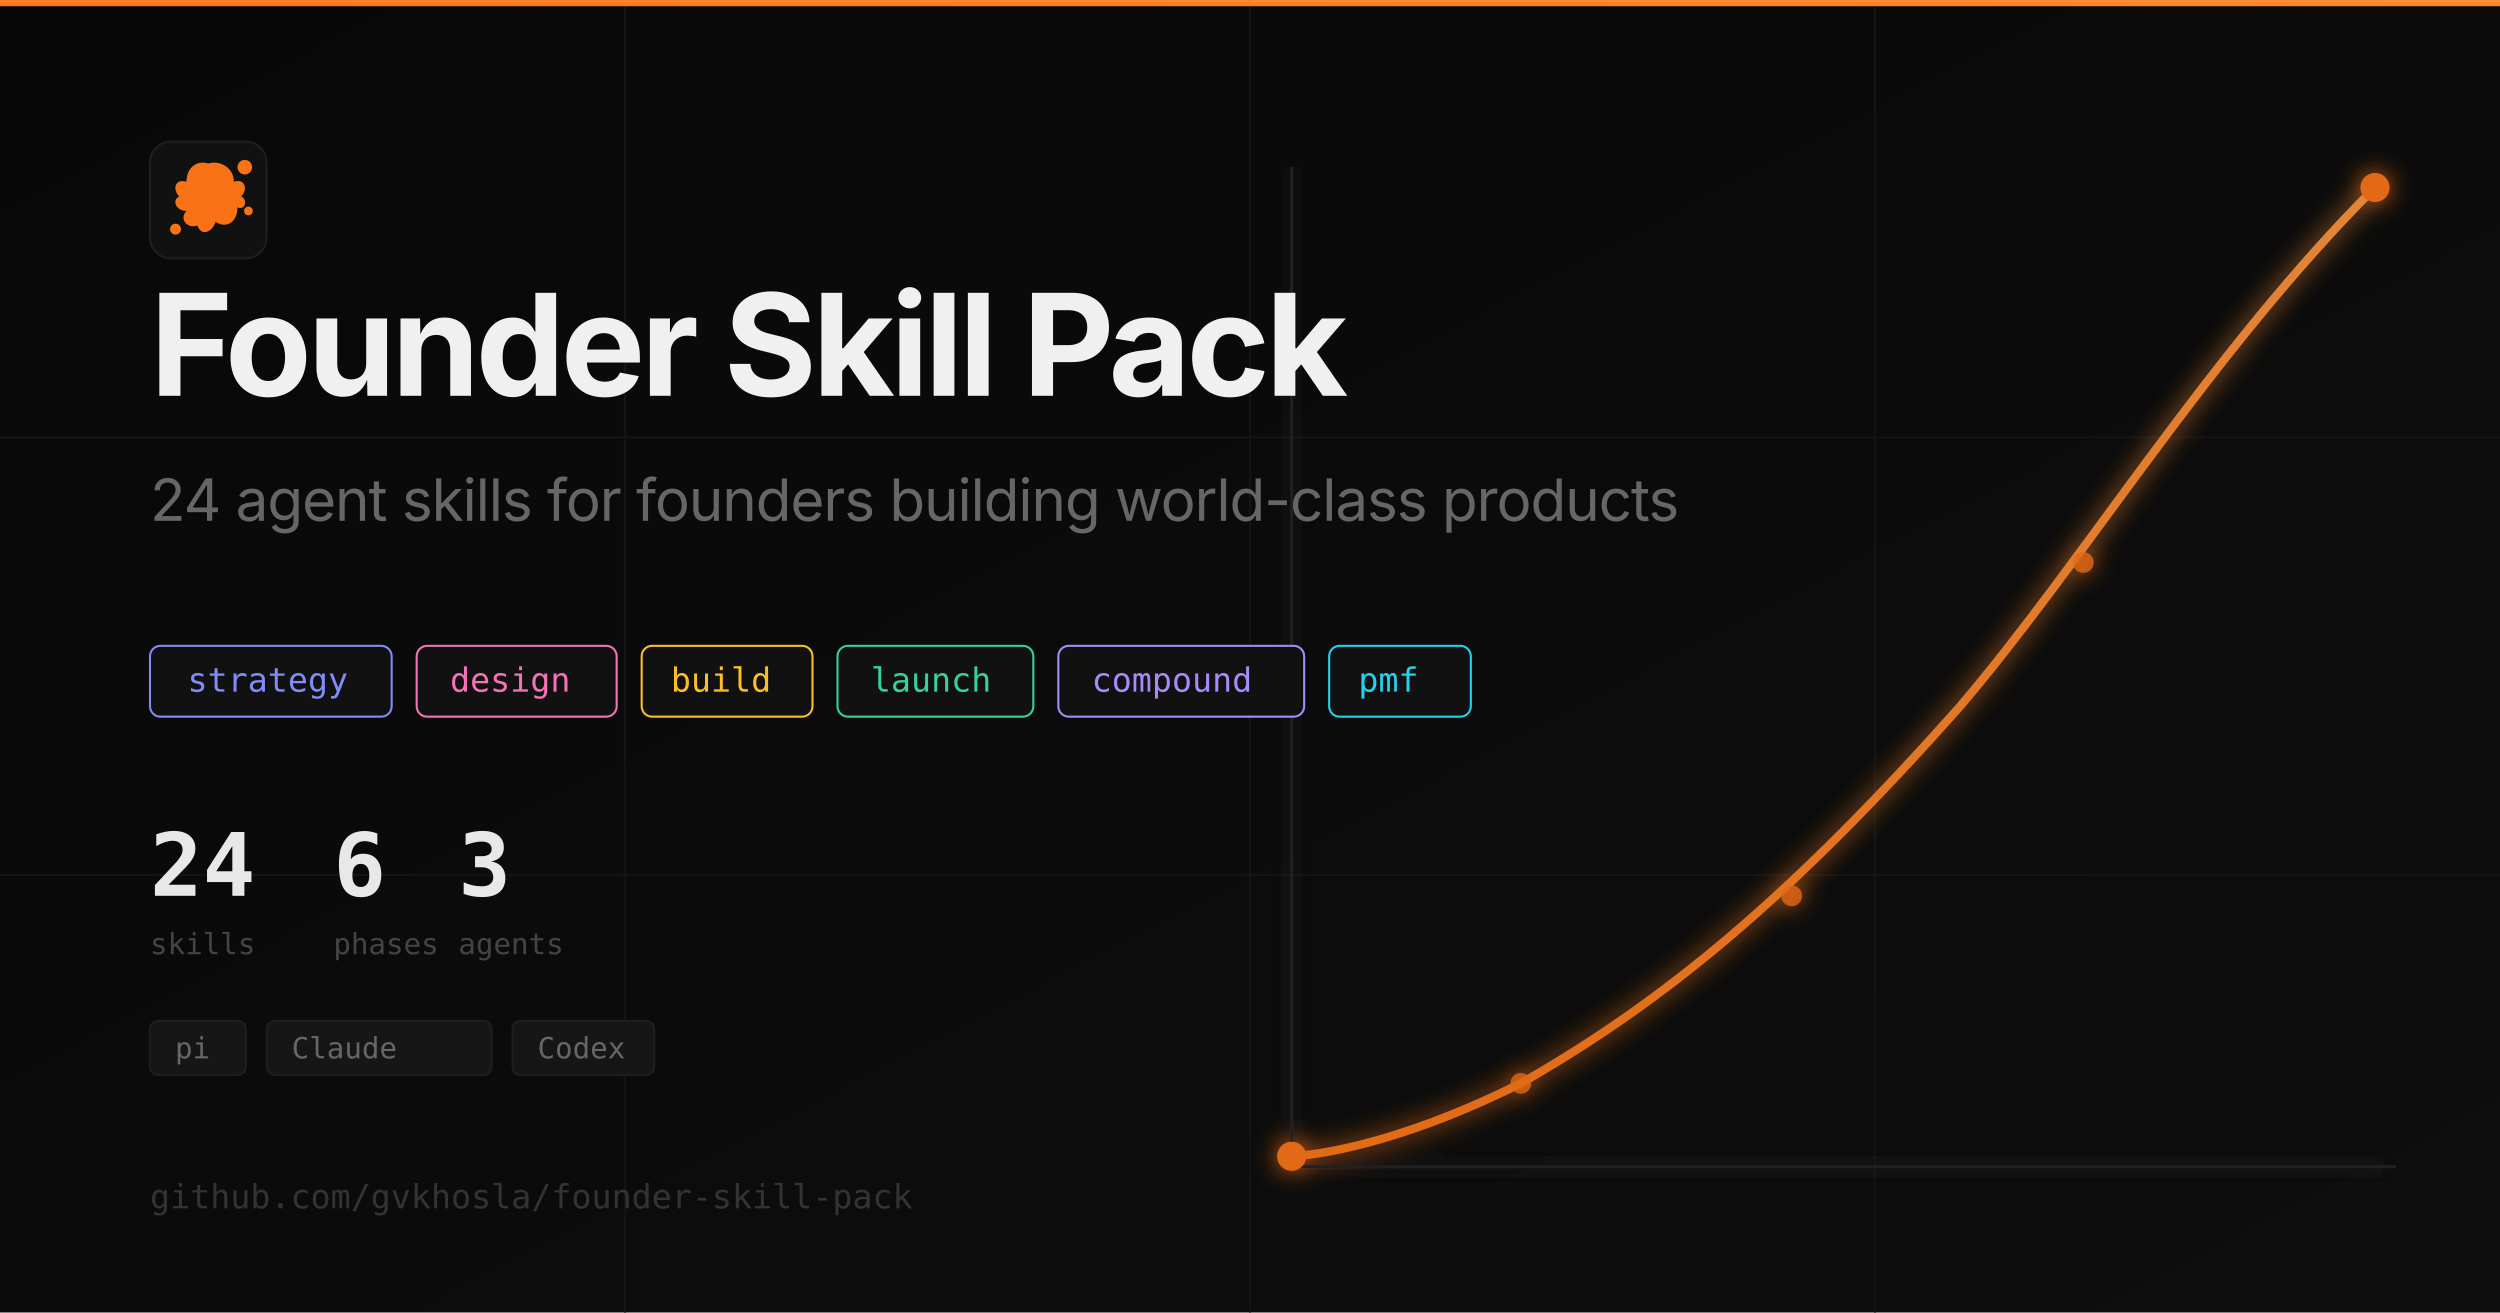
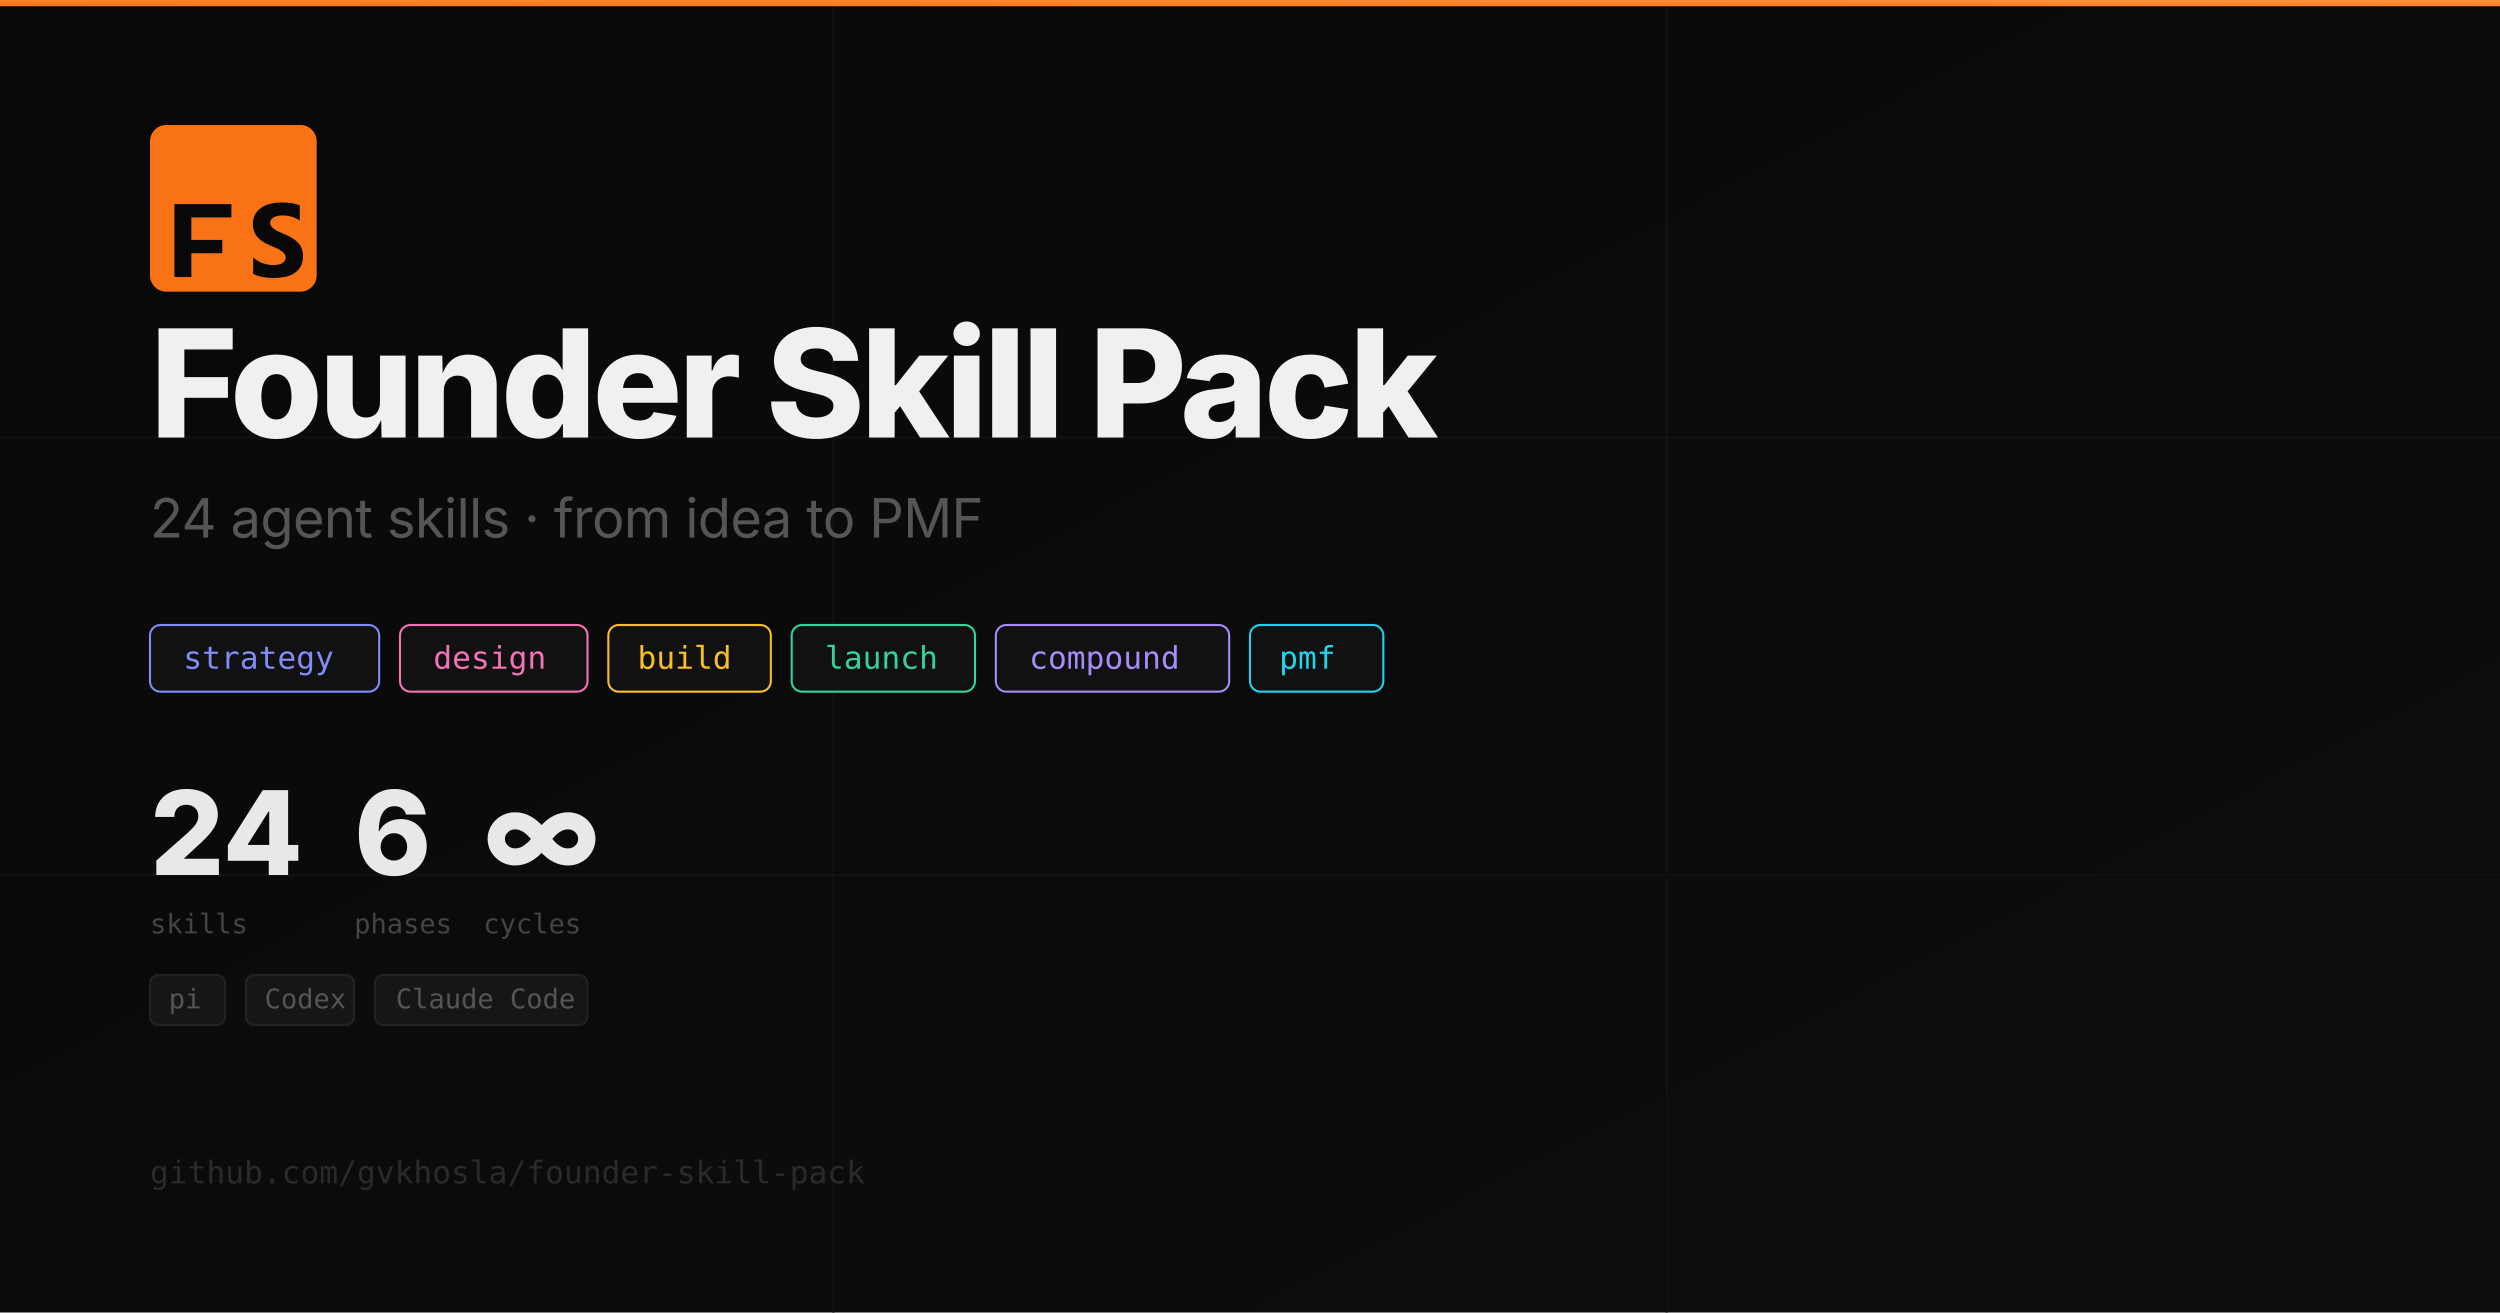
<svg xmlns="http://www.w3.org/2000/svg" viewBox="0 0 1200 630" width="1200" height="630">
  <defs>
    <linearGradient id="bgGrad" x1="0" y1="0" x2="1" y2="1">
      <stop offset="0%" stop-color="#080808" />
      <stop offset="100%" stop-color="#0e0e0e" />
    </linearGradient>
    <linearGradient id="curveGrad" x1="0" y1="1" x2="1" y2="0">
      <stop offset="0%" stop-color="#f97316" />
      <stop offset="100%" stop-color="#fb923c" />
    </linearGradient>
-     <filter id="glow">
-       <feGaussianBlur stdDeviation="6" result="blur" />
-       <feMerge>
-         <feMergeNode in="blur" />
-         <feMergeNode in="SourceGraphic" />
-       </feMerge>
-     </filter>
  </defs>
  <rect width="1200" height="630" fill="url(#bgGrad)" />
-   <g stroke="#141414" stroke-width="1">
+   <g stroke="#111" stroke-width="1">
    <line x1="0" y1="210" x2="1200" y2="210" />
    <line x1="0" y1="420" x2="1200" y2="420" />
-     <line x1="300" y1="0" x2="300" y2="630" />
-     <line x1="600" y1="0" x2="600" y2="630" />
-     <line x1="900" y1="0" x2="900" y2="630" />
+     <line x1="400" y1="0" x2="400" y2="630" />
+     <line x1="800" y1="0" x2="800" y2="630" />
  </g>
-   <g filter="url(#glow)" opacity="0.9">
-     <line x1="620" y1="560" x2="1150" y2="560" stroke="#222" stroke-width="1.5" />
-     <line x1="620" y1="560" x2="620" y2="80" stroke="#222" stroke-width="1.5" />
-     <path d="M620 555 C640 554 680 545 730 520 C800 480 860 430 940 340 C1000 270 1060 170 1140 90" stroke="url(#curveGrad)" stroke-width="4" fill="none" stroke-linecap="round" />
-     <circle cx="620" cy="555" r="7" fill="#f97316" />
-     <circle cx="730" cy="520" r="5" fill="#f97316" opacity="0.8" />
-     <circle cx="860" cy="430" r="5" fill="#f97316" opacity="0.8" />
-     <circle cx="1000" cy="270" r="5" fill="#f97316" opacity="0.8" />
-     <circle cx="1140" cy="90" r="7" fill="#f97316" />
+   <rect x="0" y="0" width="1200" height="3" fill="url(#curveGrad)" />
+   <g transform="translate(72, 60) scale(0.15625)">
+     <rect fill="#f97316" height="512" rx="50" width="512" />
+     <path fill="#080808" d="M75 243 H250 V284 H127 V353 H222 V394 H127 V467 H75 Z" />
+     <path clip-rule="evenodd" fill-rule="evenodd" fill="#080808" d="m316.939 407.424v50.061c8.138 4.172 17.763 7.3 28.875 9.386s22.823 3.129 35.135 3.129c11.999 0 23.397-1.147 34.196-3.442 10.799-2.294 20.268-6.075 28.406-11.342 8.138-5.266 14.581-12.15 19.328-20.65s7.121-19.007 7.121-31.522c0-9.074-1.356-17.026-4.069-23.857s-6.625-12.906-11.738-18.225c-5.112-5.319-11.242-10.091-18.389-14.315s-15.207-8.213-24.18-11.967c-6.573-2.712-12.468-5.345-17.685-7.9-5.217-2.556-9.651-5.163-13.303-7.822-3.652-2.66-6.469-5.476-8.451-8.448-1.982-2.973-2.974-6.336-2.974-10.091 0-3.441.887-6.544 2.661-9.308s4.278-5.136 7.512-7.118c3.235-1.981 7.199-3.52 11.894-4.615 4.696-1.095 9.912-1.642 15.651-1.642 4.173 0 8.581.313 13.224.938 4.643.626 9.312 1.591 14.008 2.894 4.695 1.304 9.259 2.947 13.694 4.928 4.434 1.982 8.529 4.276 12.285 6.884v-46.776c-7.616-2.92-15.937-5.084-24.962-6.492s-19.381-2.112-31.066-2.112c-11.895 0-23.163 1.278-33.805 3.833s-20.006 6.544-28.093 11.967c-8.086 5.424-14.476 12.333-19.171 20.729-4.695 8.395-7.043 18.433-7.043 30.114 0 14.914 4.304 27.638 12.912 38.172 8.607 10.533 21.675 19.45 39.204 26.751 6.886 2.816 13.303 5.579 19.25 8.291s11.086 5.528 15.415 8.448c4.33 2.92 7.747 6.101 10.252 9.543 2.504 3.441 3.756 7.352 3.756 11.733 0 3.233-.783 6.231-2.348 8.995s-3.939 5.162-7.121 7.196-7.147 3.624-11.894 4.771c-4.748 1.148-10.303 1.721-16.668 1.721-10.851 0-21.597-1.903-32.24-5.71-10.642-3.806-20.502-9.516-29.579-17.13z" />
  </g>
-   <g transform="translate(72, 68)">
-     <rect width="56" height="56" rx="10" fill="#111" stroke="#1e1e1e" stroke-width="1" />
-     <g fill="#f97316" transform="scale(1.75) translate(0, 0)">
-       <path d="M16 6         C19 5 23 7 23 11         C26 10 27 13 25 15         C27 16 26 19 24 18         C24 22 21 24 18 22         C17 25 14 26 13 23         C10 24 8 21 10 19         C7 19 6 16 8 15         C6 13 7 10 10 11         C10 7 13 5 16 6Z" />
-       <circle cx="26" cy="7" r="2" />
-       <circle cx="7" cy="24" r="1.5" />
-       <circle cx="27" cy="19" r="1.2" />
-     </g>
-   </g>
-   <text x="72" y="190" font-family="system-ui, -apple-system, sans-serif" font-size="68" font-weight="700" fill="#f0f0f0" letter-spacing="-2">
+   <text x="72" y="210" font-family="system-ui,-apple-system,sans-serif" font-size="72" font-weight="800" fill="#f0f0f0" letter-spacing="-2">
    Founder Skill Pack
  </text>
-   <text x="72" y="250" font-family="system-ui, -apple-system, sans-serif" font-size="28" fill="#666" letter-spacing="-0.5">
-     24 agent skills for founders building world-class products
+   <text x="72" y="258" font-family="system-ui,-apple-system,sans-serif" font-size="26" fill="#555" letter-spacing="-0.3">
+     24 agent skills · from idea to PMF
  </text>
-   <g font-family="'SF Mono', 'Fira Code', monospace" font-size="16">
-     <rect x="72" y="310" width="116" height="34" rx="5" fill="#111" stroke="#818cf8" stroke-width="1" />
-     <text x="90" y="332" fill="#818cf8">strategy</text>
-     <rect x="200" y="310" width="96" height="34" rx="5" fill="#111" stroke="#f472b6" stroke-width="1" />
-     <text x="216" y="332" fill="#f472b6">design</text>
-     <rect x="308" y="310" width="82" height="34" rx="5" fill="#111" stroke="#fbbf24" stroke-width="1" />
-     <text x="322" y="332" fill="#fbbf24">build</text>
-     <rect x="402" y="310" width="94" height="34" rx="5" fill="#111" stroke="#34d399" stroke-width="1" />
-     <text x="418" y="332" fill="#34d399">launch</text>
-     <rect x="508" y="310" width="118" height="34" rx="5" fill="#111" stroke="#a78bfa" stroke-width="1" />
-     <text x="524" y="332" fill="#a78bfa">compound</text>
-     <rect x="638" y="310" width="68" height="34" rx="5" fill="#111" stroke="#22d3ee" stroke-width="1" />
-     <text x="652" y="332" fill="#22d3ee">pmf</text>
+   <g font-family="'SF Mono',monospace" font-size="15">
+     <rect x="72" y="300" width="110" height="32" rx="5" fill="#111" stroke="#818cf8" stroke-width="1" />
+     <text x="88" y="321" fill="#818cf8">strategy</text>
+     <rect x="192" y="300" width="90" height="32" rx="5" fill="#111" stroke="#f472b6" stroke-width="1" />
+     <text x="208" y="321" fill="#f472b6">design</text>
+     <rect x="292" y="300" width="78" height="32" rx="5" fill="#111" stroke="#fbbf24" stroke-width="1" />
+     <text x="306" y="321" fill="#fbbf24">build</text>
+     <rect x="380" y="300" width="88" height="32" rx="5" fill="#111" stroke="#34d399" stroke-width="1" />
+     <text x="396" y="321" fill="#34d399">launch</text>
+     <rect x="478" y="300" width="112" height="32" rx="5" fill="#111" stroke="#a78bfa" stroke-width="1" />
+     <text x="494" y="321" fill="#a78bfa">compound</text>
+     <rect x="600" y="300" width="64" height="32" rx="5" fill="#111" stroke="#22d3ee" stroke-width="1" />
+     <text x="614" y="321" fill="#22d3ee">pmf</text>
  </g>
-   <g font-family="'SF Mono', 'Fira Code', monospace">
-     <text x="72" y="430" font-size="42" font-weight="700" fill="#e8e8e8">24</text>
-     <text x="72" y="458" font-size="14" fill="#444">skills</text>
-     <text x="160" y="430" font-size="42" font-weight="700" fill="#e8e8e8">6</text>
-     <text x="160" y="458" font-size="14" fill="#444">phases</text>
-     <text x="220" y="430" font-size="42" font-weight="700" fill="#e8e8e8">3</text>
-     <text x="220" y="458" font-size="14" fill="#444">agents</text>
+   <g font-family="system-ui,-apple-system,sans-serif">
+     <text x="72" y="420" font-size="56" font-weight="800" fill="#e8e8e8">24</text>
+     <text x="72" y="448" font-size="13" fill="#444" font-family="'SF Mono',monospace">skills</text>
+     <text x="170" y="420" font-size="56" font-weight="800" fill="#e8e8e8">6</text>
+     <text x="170" y="448" font-size="13" fill="#444" font-family="'SF Mono',monospace">phases</text>
+     <text x="232" y="420" font-size="56" font-weight="800" fill="#e8e8e8">∞</text>
+     <text x="232" y="448" font-size="13" fill="#444" font-family="'SF Mono',monospace">cycles</text>
  </g>
-   <g font-family="'SF Mono', 'Fira Code', monospace" font-size="14">
-     <rect x="72" y="490" width="46" height="26" rx="4" fill="#161616" stroke="#1e1e1e" stroke-width="1" />
-     <text x="84" y="508" fill="#666">pi</text>
-     <rect x="128" y="490" width="108" height="26" rx="4" fill="#161616" stroke="#1e1e1e" stroke-width="1" />
-     <text x="140" y="508" fill="#666">Claude</text>
-     <rect x="246" y="490" width="68" height="26" rx="4" fill="#161616" stroke="#1e1e1e" stroke-width="1" />
-     <text x="258" y="508" fill="#666">Codex</text>
+   <g font-family="'SF Mono',monospace" font-size="13">
+     <rect x="72" y="468" width="36" height="24" rx="4" fill="#161616" stroke="#222" stroke-width="1" />
+     <text x="81" y="484" fill="#555">pi</text>
+     <rect x="118" y="468" width="52" height="24" rx="4" fill="#161616" stroke="#222" stroke-width="1" />
+     <text x="127" y="484" fill="#555">Codex</text>
+     <rect x="180" y="468" width="102" height="24" rx="4" fill="#161616" stroke="#222" stroke-width="1" />
+     <text x="190" y="484" fill="#555">Claude Code</text>
  </g>
-   <text x="72" y="580" font-family="'SF Mono', 'Fira Code', monospace" font-size="16" fill="#333">
+   <text x="72" y="568" font-family="'SF Mono',monospace" font-size="15" fill="#2a2a2a">
    github.com/gvkhosla/founder-skill-pack
  </text>
-   <rect x="0" y="0" width="1200" height="3" fill="url(#curveGrad)" />
</svg>
